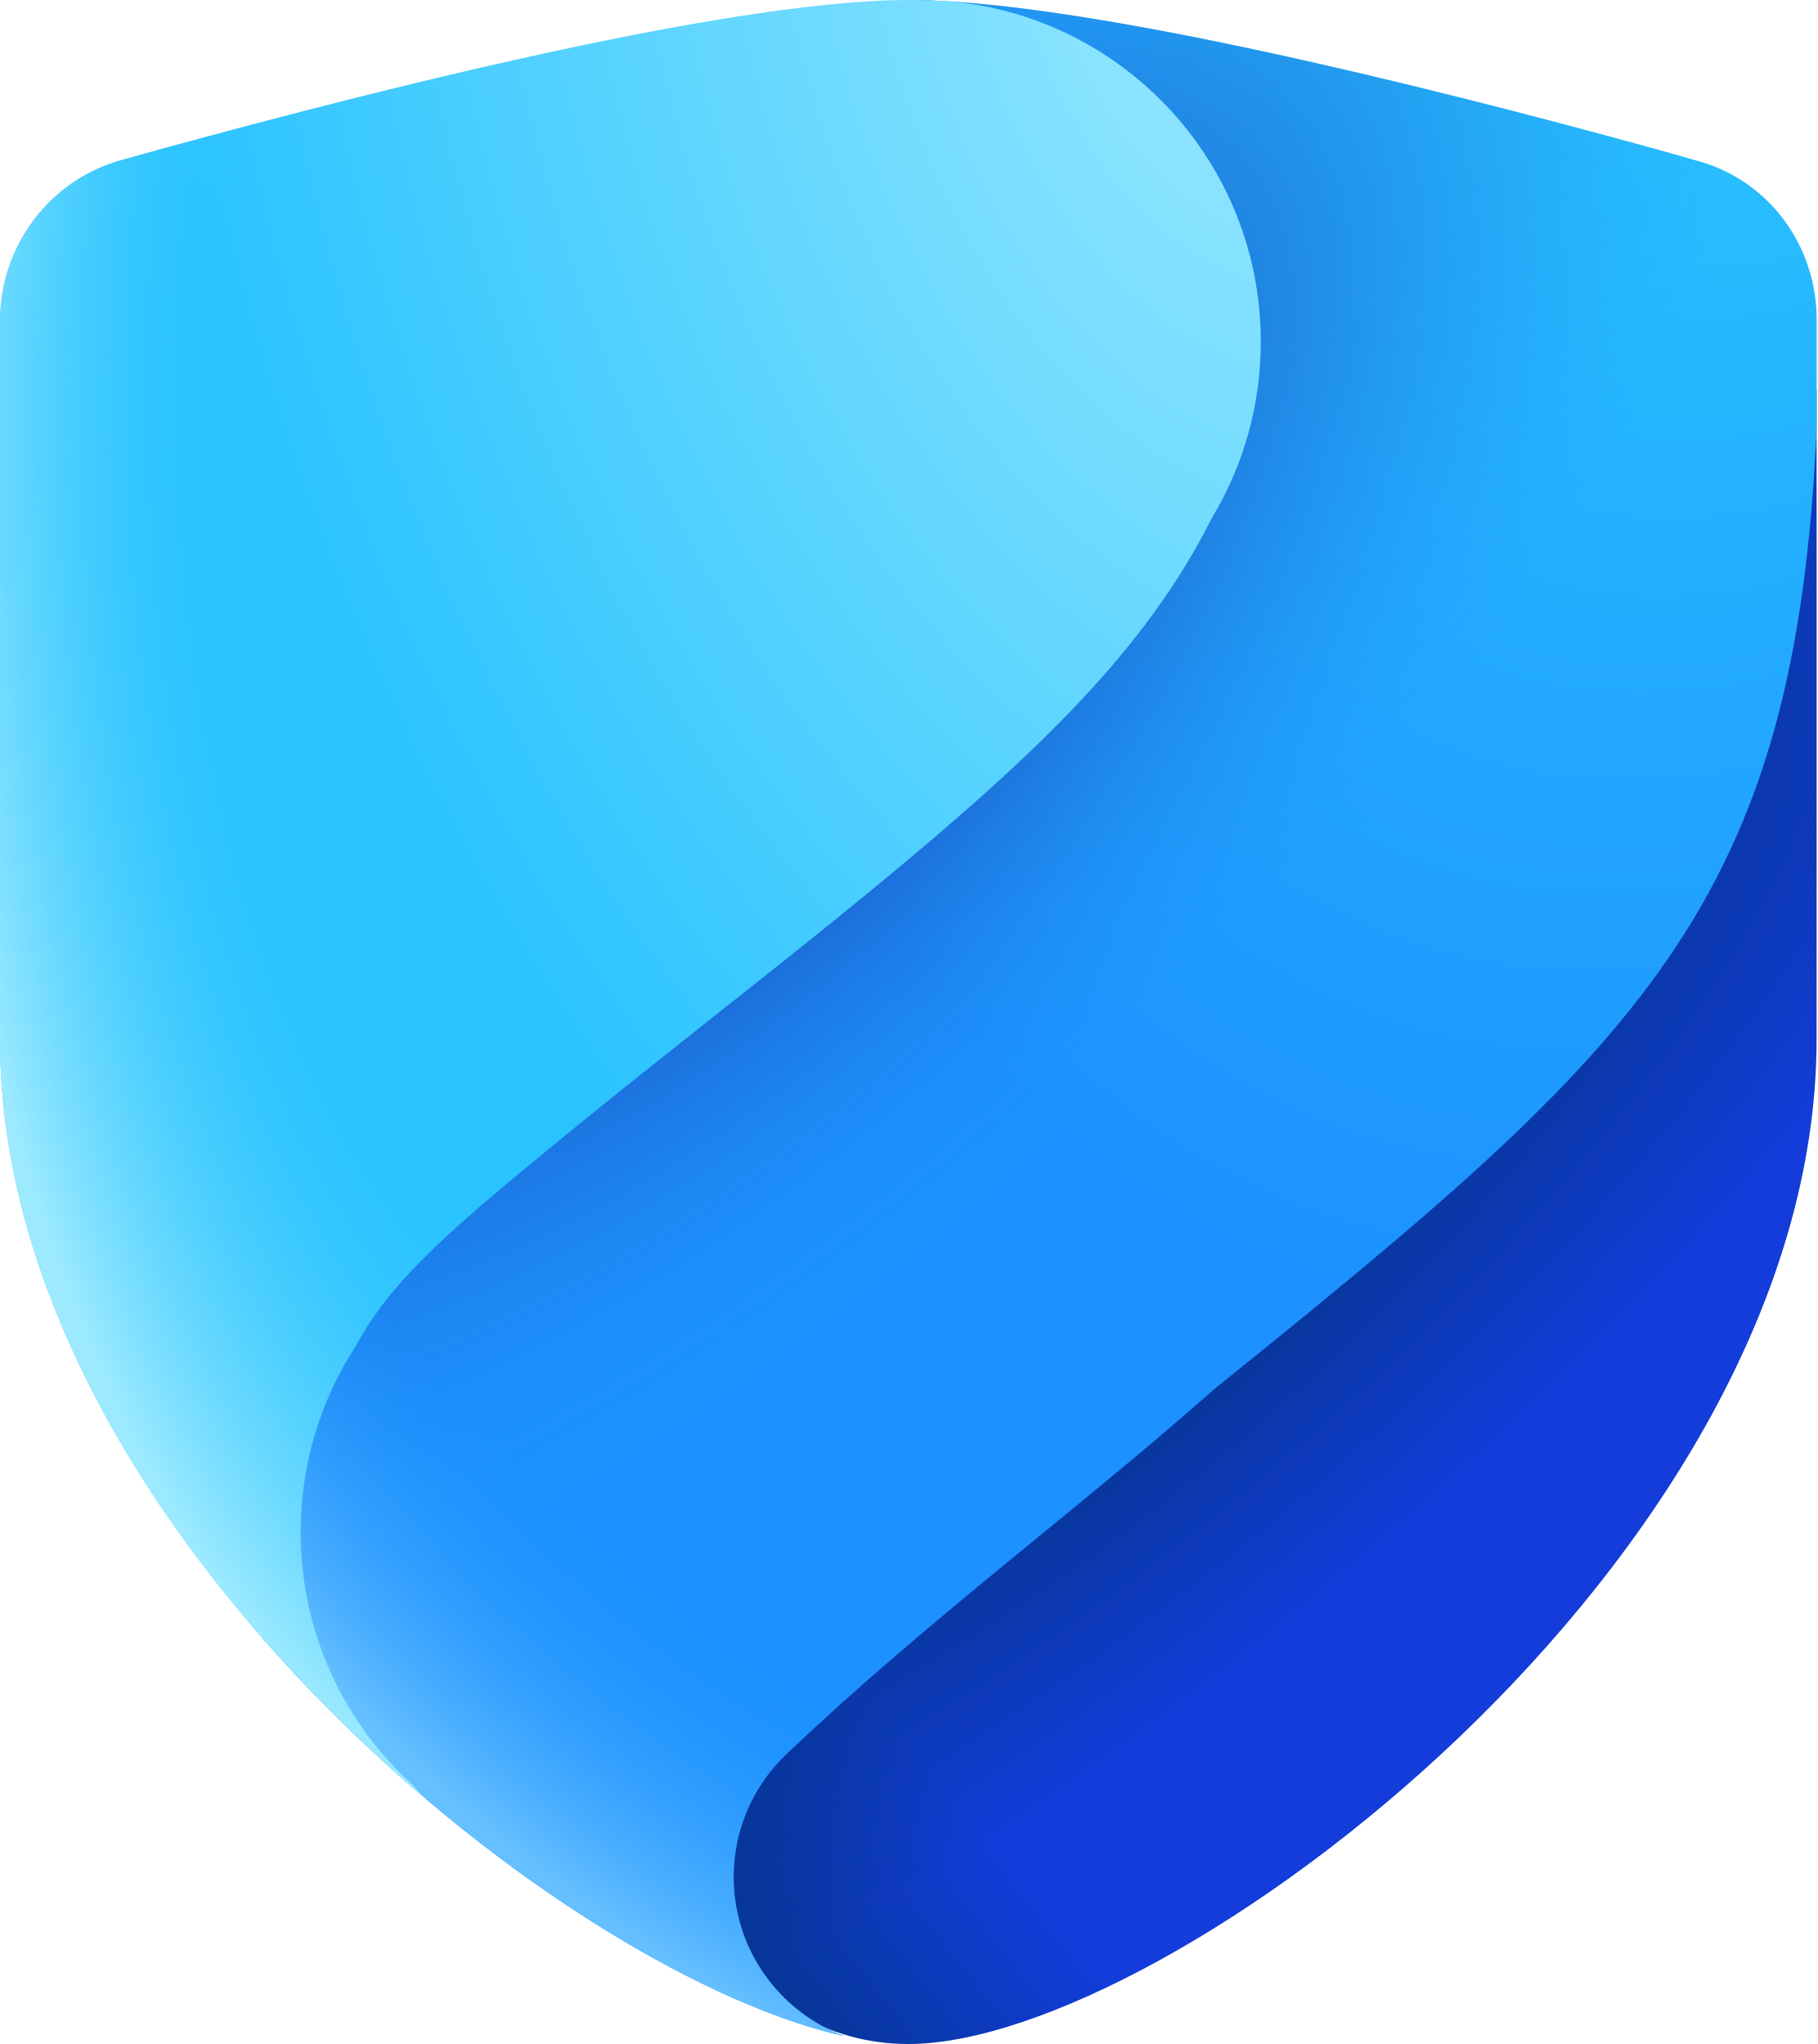
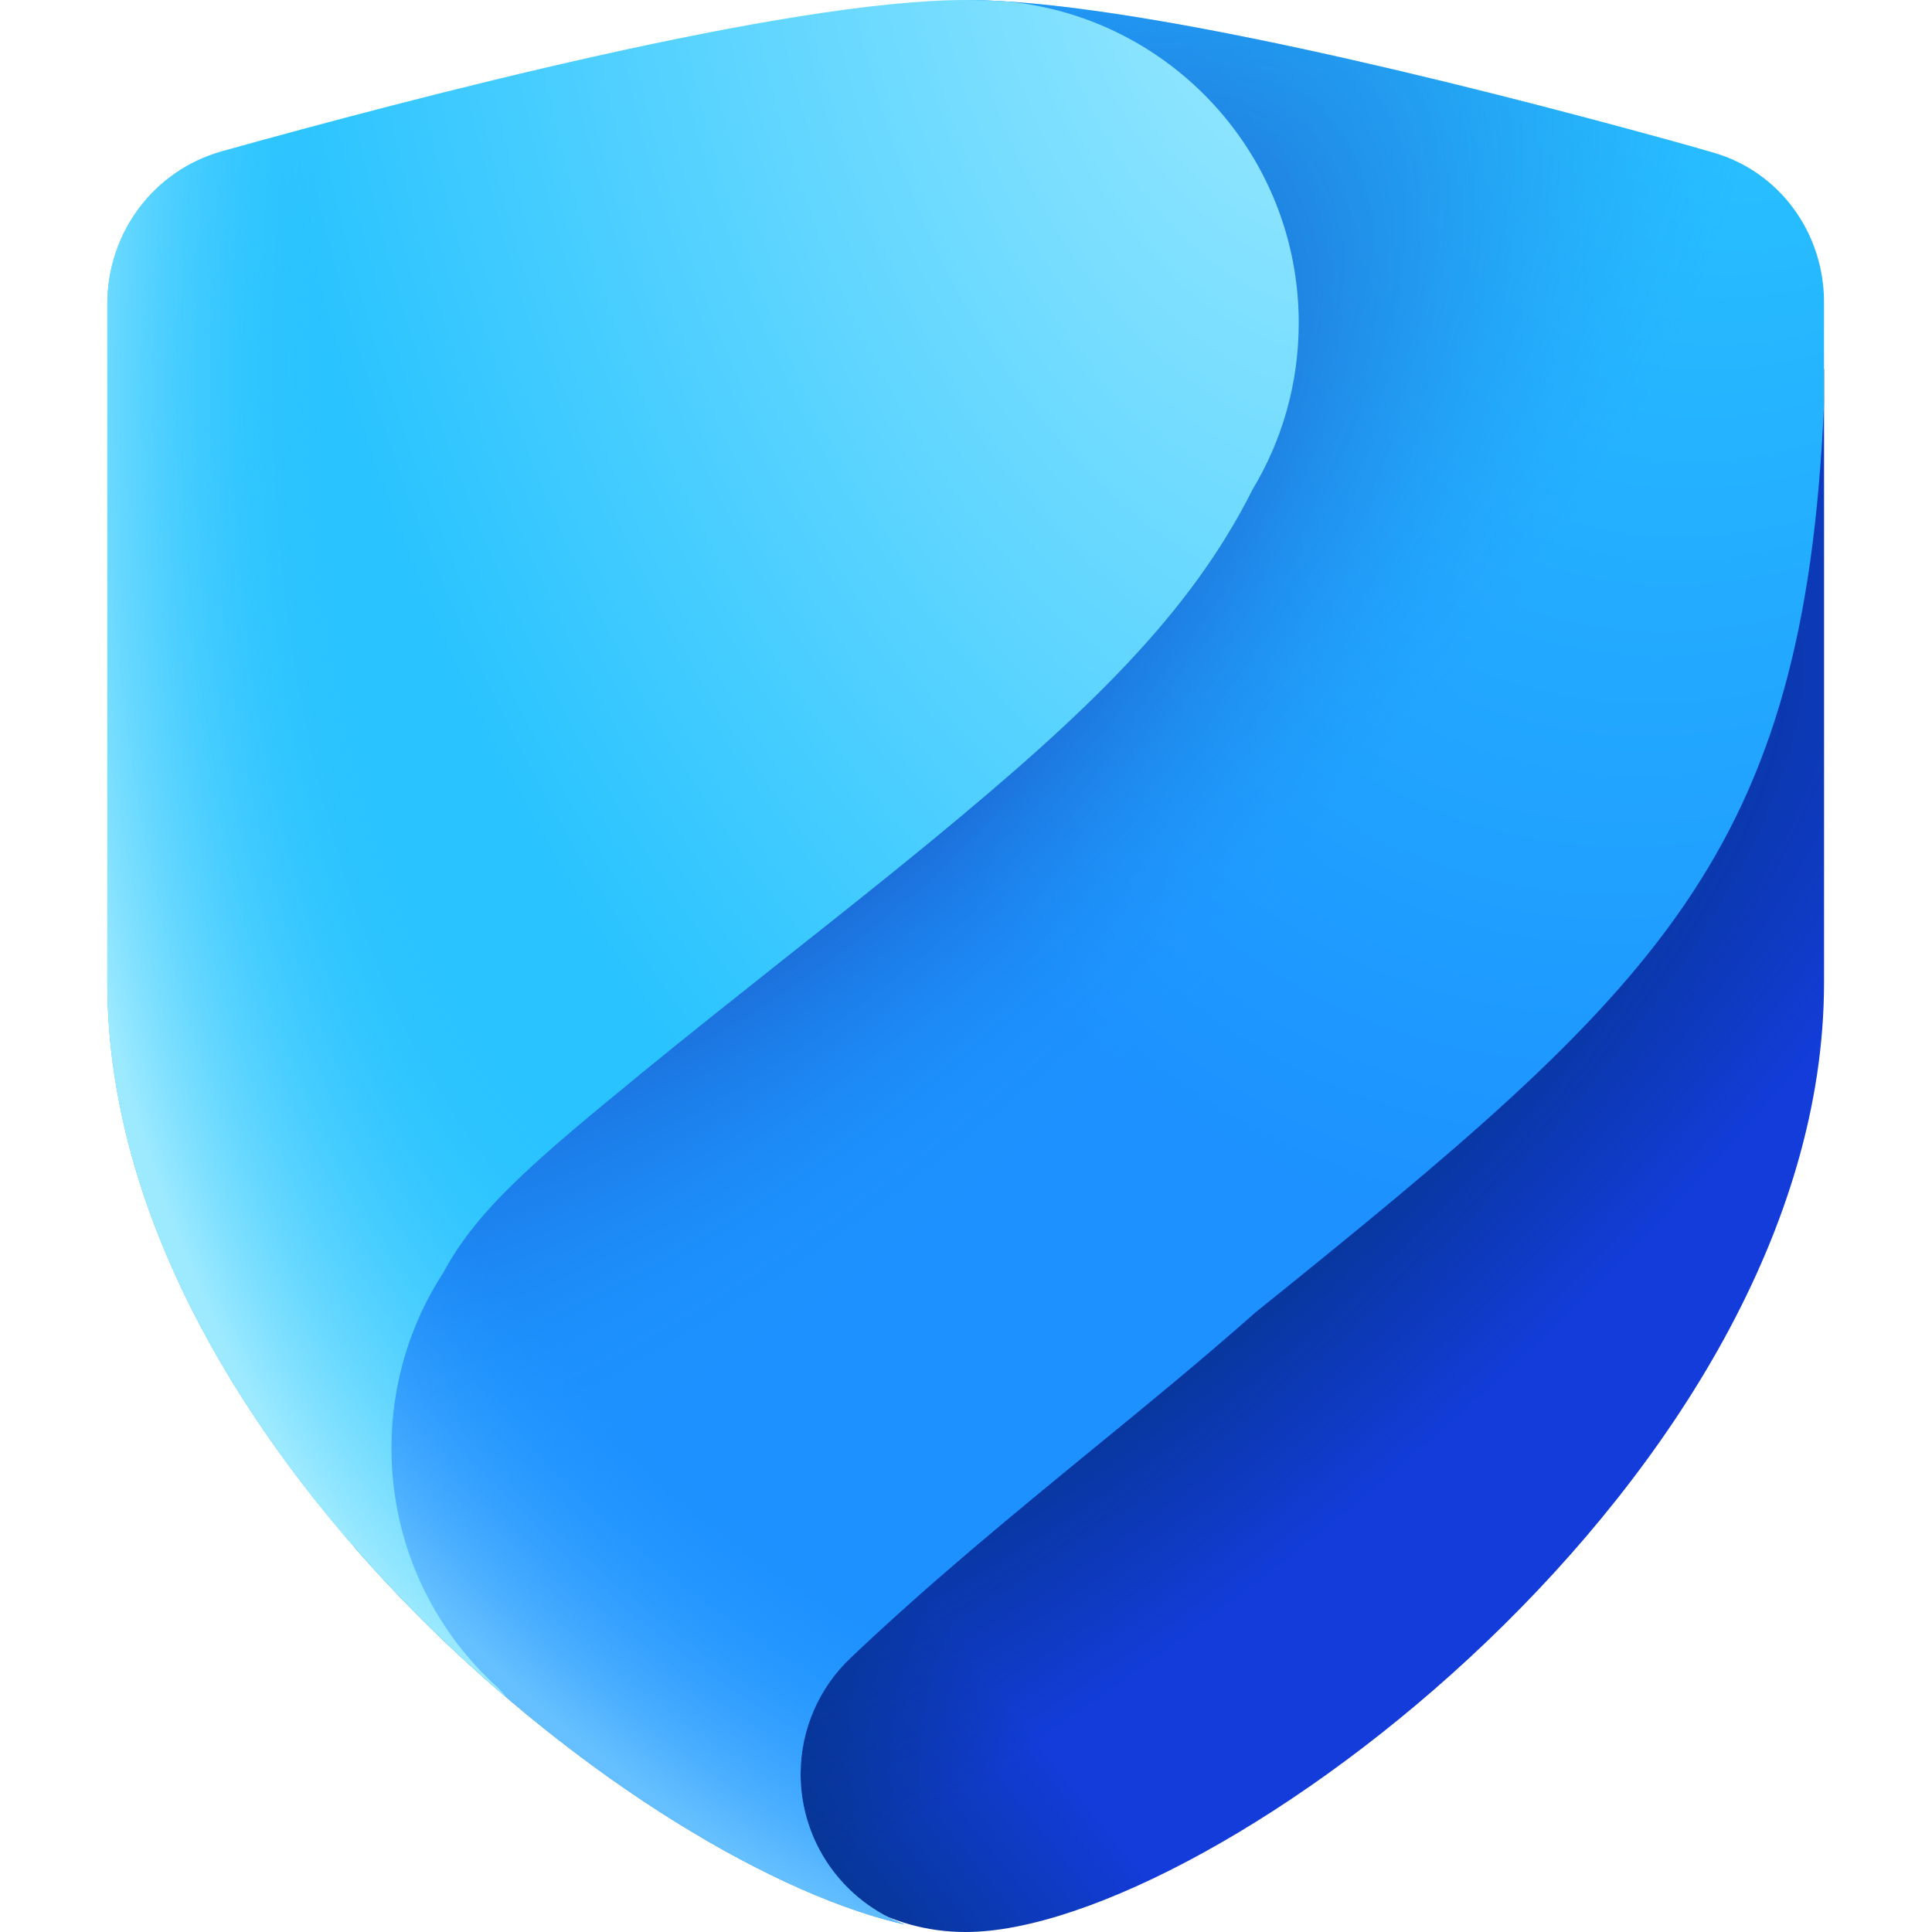
- <svg xmlns="http://www.w3.org/2000/svg" width="16" height="18" viewBox="0 0 16 18" fill="none">
-   <path d="M15.993 9.155V3.439C8.531 6.356 5.423 8.638 5.602 14.928C5.644 16.4 6.524 18 7.997 18C10.281 18 15.993 13.732 15.993 9.155Z" fill="url(#paint0_linear_737_8603)" />
-   <path d="M15.993 9.155V3.439C8.531 6.356 5.423 8.638 5.602 14.928C5.644 16.4 6.524 18 7.997 18C10.281 18 15.993 13.732 15.993 9.155Z" fill="url(#paint1_radial_737_8603)" fill-opacity="0.6" />
-   <path d="M7.997 0C9.535 0 12.625 0.777 14.481 1.286C14.655 1.333 14.818 1.38 14.967 1.423C15.585 1.602 15.994 2.173 15.994 2.815V3.761C15.811 7.972 14.461 9.197 10.695 12.229C10.2 12.667 9.692 13.084 9.176 13.506C8.436 14.112 7.68 14.731 6.927 15.444C6.639 15.716 6.459 16.102 6.459 16.529C6.459 17.172 6.865 17.72 7.434 17.931C7.295 17.9 7.149 17.859 6.998 17.808C5.62 17.346 3.761 16.088 2.305 14.418C1.157 7.266 3.407 3.761 7.997 0Z" fill="url(#paint2_radial_737_8603)" />
-   <path d="M7.997 0C9.535 0 12.625 0.777 14.481 1.286C14.655 1.333 14.818 1.38 14.967 1.423C15.585 1.602 15.994 2.173 15.994 2.815V3.761C15.811 7.972 14.461 9.197 10.695 12.229C10.2 12.667 9.692 13.084 9.176 13.506C8.436 14.112 7.68 14.731 6.927 15.444C6.639 15.716 6.459 16.102 6.459 16.529C6.459 17.172 6.865 17.72 7.434 17.931C7.295 17.9 7.149 17.859 6.998 17.808C5.62 17.346 3.761 16.088 2.305 14.418C1.157 7.266 3.407 3.761 7.997 0Z" fill="url(#paint3_radial_737_8603)" fill-opacity="0.7" />
-   <path d="M7.997 0C9.535 0 12.625 0.777 14.481 1.286C14.655 1.333 14.818 1.38 14.967 1.423C15.585 1.602 15.994 2.173 15.994 2.815V3.761C15.811 7.972 14.461 9.197 10.695 12.229C10.2 12.667 9.692 13.084 9.176 13.506C8.436 14.112 7.68 14.731 6.927 15.444C6.639 15.716 6.459 16.102 6.459 16.529C6.459 17.172 6.865 17.72 7.434 17.931C7.295 17.9 7.149 17.859 6.998 17.808C5.62 17.346 3.761 16.088 2.305 14.418C1.157 7.266 3.407 3.761 7.997 0Z" fill="url(#paint4_radial_737_8603)" />
-   <path d="M1.07 1.409C2.836 0.915 6.329 0 7.997 0C8.117 0 8.246 0.005 8.384 0.014C9.909 0.161 11.1 1.446 11.1 3.009C11.1 3.577 10.943 4.107 10.67 4.56C10.086 5.724 9.131 6.638 7.677 7.835C7.259 8.179 6.78 8.559 6.302 8.937C5.851 9.295 5.401 9.652 5.005 9.976C4.044 10.764 3.457 11.246 3.134 11.85C2.826 12.322 2.647 12.886 2.647 13.491C2.647 14.378 3.03 15.175 3.64 15.725C3.659 15.747 3.679 15.768 3.699 15.789C3.704 15.797 3.709 15.805 3.715 15.812C3.521 15.647 3.33 15.474 3.142 15.294C1.428 13.655 0 11.444 0 9.155V2.831L3.41958e-08 2.831C0 2.169 0.432 1.587 1.07 1.409Z" fill="url(#paint5_radial_737_8603)" />
-   <path d="M1.07 1.409C2.836 0.915 6.329 0 7.997 0C8.117 0 8.246 0.005 8.384 0.014C9.909 0.161 11.1 1.446 11.1 3.009C11.1 3.577 10.943 4.107 10.67 4.56C10.086 5.724 9.131 6.638 7.677 7.835C7.259 8.179 6.78 8.559 6.302 8.937C5.851 9.295 5.401 9.652 5.005 9.976C4.044 10.764 3.457 11.246 3.134 11.85C2.826 12.322 2.647 12.886 2.647 13.491C2.647 14.378 3.03 15.175 3.64 15.725C3.659 15.747 3.679 15.768 3.699 15.789C3.704 15.797 3.709 15.805 3.715 15.812C3.521 15.647 3.33 15.474 3.142 15.294C1.428 13.655 0 11.444 0 9.155V2.831L3.41958e-08 2.831C0 2.169 0.432 1.587 1.07 1.409Z" fill="url(#paint6_radial_737_8603)" />
+ <svg xmlns="http://www.w3.org/2000/svg" width="18" height="18" viewBox="0 0 18 18" fill="none">
+   <path d="M16.994 9.155V3.439C9.531 6.356 6.423 8.638 6.602 14.928C6.644 16.4 7.524 18 8.997 18C11.281 18 16.994 13.732 16.994 9.155Z" fill="url(#paint0_linear_737_8602)" />
+   <path d="M16.994 9.155V3.439C9.531 6.356 6.423 8.638 6.602 14.928C6.644 16.4 7.524 18 8.997 18C11.281 18 16.994 13.732 16.994 9.155Z" fill="url(#paint1_radial_737_8602)" fill-opacity="0.6" />
+   <path d="M8.997 0C10.535 0 13.625 0.777 15.481 1.286C15.655 1.333 15.818 1.38 15.967 1.423C16.584 1.602 16.994 2.173 16.994 2.815V3.761C16.811 7.972 15.461 9.197 11.695 12.229C11.2 12.667 10.692 13.084 10.175 13.506C9.436 14.112 8.68 14.731 7.927 15.444C7.639 15.716 7.459 16.102 7.459 16.529C7.459 17.172 7.865 17.72 8.434 17.931C8.295 17.9 8.149 17.859 7.998 17.808C6.62 17.346 4.761 16.088 3.305 14.418C2.157 7.266 4.407 3.761 8.997 0Z" fill="url(#paint2_radial_737_8602)" />
+   <path d="M8.997 0C10.535 0 13.625 0.777 15.481 1.286C15.655 1.333 15.818 1.38 15.967 1.423C16.584 1.602 16.994 2.173 16.994 2.815V3.761C16.811 7.972 15.461 9.197 11.695 12.229C11.2 12.667 10.692 13.084 10.175 13.506C9.436 14.112 8.68 14.731 7.927 15.444C7.639 15.716 7.459 16.102 7.459 16.529C7.459 17.172 7.865 17.72 8.434 17.931C8.295 17.9 8.149 17.859 7.998 17.808C6.62 17.346 4.761 16.088 3.305 14.418C2.157 7.266 4.407 3.761 8.997 0Z" fill="url(#paint3_radial_737_8602)" fill-opacity="0.7" />
+   <path d="M8.997 0C10.535 0 13.625 0.777 15.481 1.286C15.655 1.333 15.818 1.38 15.967 1.423C16.584 1.602 16.994 2.173 16.994 2.815V3.761C16.811 7.972 15.461 9.197 11.695 12.229C11.2 12.667 10.692 13.084 10.175 13.506C9.436 14.112 8.68 14.731 7.927 15.444C7.639 15.716 7.459 16.102 7.459 16.529C7.459 17.172 7.865 17.72 8.434 17.931C8.295 17.9 8.149 17.859 7.998 17.808C6.62 17.346 4.761 16.088 3.305 14.418C2.157 7.266 4.407 3.761 8.997 0Z" fill="url(#paint4_radial_737_8602)" />
+   <path d="M2.07 1.409C3.836 0.915 7.329 0 8.997 0C9.117 0 9.246 0.005 9.384 0.014C10.909 0.161 12.1 1.446 12.1 3.009C12.1 3.577 11.943 4.107 11.67 4.56C11.086 5.724 10.131 6.638 8.677 7.835C8.259 8.179 7.78 8.559 7.302 8.937C6.851 9.295 6.401 9.652 6.005 9.976C5.044 10.764 4.457 11.246 4.134 11.85C3.826 12.322 3.647 12.886 3.647 13.491C3.647 14.378 4.03 15.175 4.64 15.725C4.659 15.747 4.679 15.768 4.699 15.789C4.704 15.797 4.709 15.805 4.715 15.812C4.521 15.647 4.33 15.474 4.142 15.294C2.428 13.655 1 11.444 1 9.155V2.831L1 2.831C1 2.169 1.432 1.587 2.07 1.409Z" fill="url(#paint5_radial_737_8602)" />
+   <path d="M2.07 1.409C3.836 0.915 7.329 0 8.997 0C9.117 0 9.246 0.005 9.384 0.014C10.909 0.161 12.1 1.446 12.1 3.009C12.1 3.577 11.943 4.107 11.67 4.56C11.086 5.724 10.131 6.638 8.677 7.835C8.259 8.179 7.78 8.559 7.302 8.937C6.851 9.295 6.401 9.652 6.005 9.976C5.044 10.764 4.457 11.246 4.134 11.85C3.826 12.322 3.647 12.886 3.647 13.491C3.647 14.378 4.03 15.175 4.64 15.725C4.659 15.747 4.679 15.768 4.699 15.789C4.704 15.797 4.709 15.805 4.715 15.812C4.521 15.647 4.33 15.474 4.142 15.294C2.428 13.655 1 11.444 1 9.155V2.831L1 2.831C1 2.169 1.432 1.587 2.07 1.409Z" fill="url(#paint6_radial_737_8602)" />
  <defs>
-     <linearGradient id="paint0_linear_737_8603" x1="15.172" y1="8.672" x2="4.55" y2="17.186" gradientUnits="userSpaceOnUse">
+     <linearGradient id="paint0_linear_737_8602" x1="16.172" y1="8.672" x2="5.55" y2="17.186" gradientUnits="userSpaceOnUse">
      <stop offset="0.716" stop-color="#143DE0" />
      <stop offset="0.978" stop-color="#003375" />
    </linearGradient>
-     <radialGradient id="paint1_radial_737_8603" cx="0" cy="0" r="1" gradientUnits="userSpaceOnUse" gradientTransform="translate(9.21877 10.7196) rotate(50.2877) scale(9.46408 28.2935)">
+     <radialGradient id="paint1_radial_737_8602" cx="0" cy="0" r="1" gradientUnits="userSpaceOnUse" gradientTransform="translate(10.2188 10.7196) rotate(50.2877) scale(9.46408 28.2935)">
      <stop offset="0.228" stop-color="#003375" />
      <stop offset="0.434" stop-color="#003375" stop-opacity="0.1" />
    </radialGradient>
-     <radialGradient id="paint2_radial_737_8603" cx="0" cy="0" r="1" gradientTransform="matrix(-14.931 26.3002 -13.1596 -16.1953 16.5166 -4.89134)" gradientUnits="userSpaceOnUse">
+     <radialGradient id="paint2_radial_737_8602" cx="0" cy="0" r="1" gradientTransform="matrix(-14.931 26.3002 -13.1596 -16.1953 17.5166 -4.89134)" gradientUnits="userSpaceOnUse">
      <stop offset="0.165" stop-color="#29C3FF" />
      <stop offset="0.534" stop-color="#1C91FF" />
    </radialGradient>
-     <radialGradient id="paint3_radial_737_8603" cx="0" cy="0" r="1" gradientUnits="userSpaceOnUse" gradientTransform="translate(6.23778 5.94715) rotate(46.7724) scale(5.10458 11.7972)">
+     <radialGradient id="paint3_radial_737_8602" cx="0" cy="0" r="1" gradientUnits="userSpaceOnUse" gradientTransform="translate(7.23778 5.94715) rotate(46.7724) scale(5.10458 11.7972)">
      <stop offset="0.331" stop-color="#1B44B1" />
      <stop offset="1" stop-color="#1F9EFF" stop-opacity="0" />
    </radialGradient>
-     <radialGradient id="paint4_radial_737_8603" cx="0" cy="0" r="1" gradientUnits="userSpaceOnUse" gradientTransform="translate(9.68712 5.00871) rotate(-111.097) scale(18.3853 14.0534)">
+     <radialGradient id="paint4_radial_737_8602" cx="0" cy="0" r="1" gradientUnits="userSpaceOnUse" gradientTransform="translate(10.6871 5.00871) rotate(-111.097) scale(18.3853 14.0534)">
      <stop offset="0.613" stop-color="#1C91FF" stop-opacity="0" />
      <stop offset="0.788" stop-color="#66C0FF" />
    </radialGradient>
-     <radialGradient id="paint5_radial_737_8603" cx="0" cy="0" r="1" gradientTransform="matrix(-13.163 17.7147 -13.9336 -22.5692 11.1004 -0.853694)" gradientUnits="userSpaceOnUse">
+     <radialGradient id="paint5_radial_737_8602" cx="0" cy="0" r="1" gradientTransform="matrix(-13.163 17.7147 -13.9336 -22.5692 12.1004 -0.853694)" gradientUnits="userSpaceOnUse">
      <stop stop-color="#9DEAFF" />
      <stop offset="0.521" stop-color="#29C3FF" />
    </radialGradient>
-     <radialGradient id="paint6_radial_737_8603" cx="0" cy="0" r="1" gradientTransform="matrix(0.688239 -17.3119 9.21392 -0.314308 6.77486 2.5734)" gradientUnits="userSpaceOnUse">
+     <radialGradient id="paint6_radial_737_8602" cx="0" cy="0" r="1" gradientTransform="matrix(0.688239 -17.3119 9.21392 -0.314308 7.77486 2.5734)" gradientUnits="userSpaceOnUse">
      <stop offset="0.516" stop-color="#2BC3FF" stop-opacity="0" />
      <stop offset="0.802" stop-color="#9DEAFF" />
    </radialGradient>
  </defs>
</svg>
